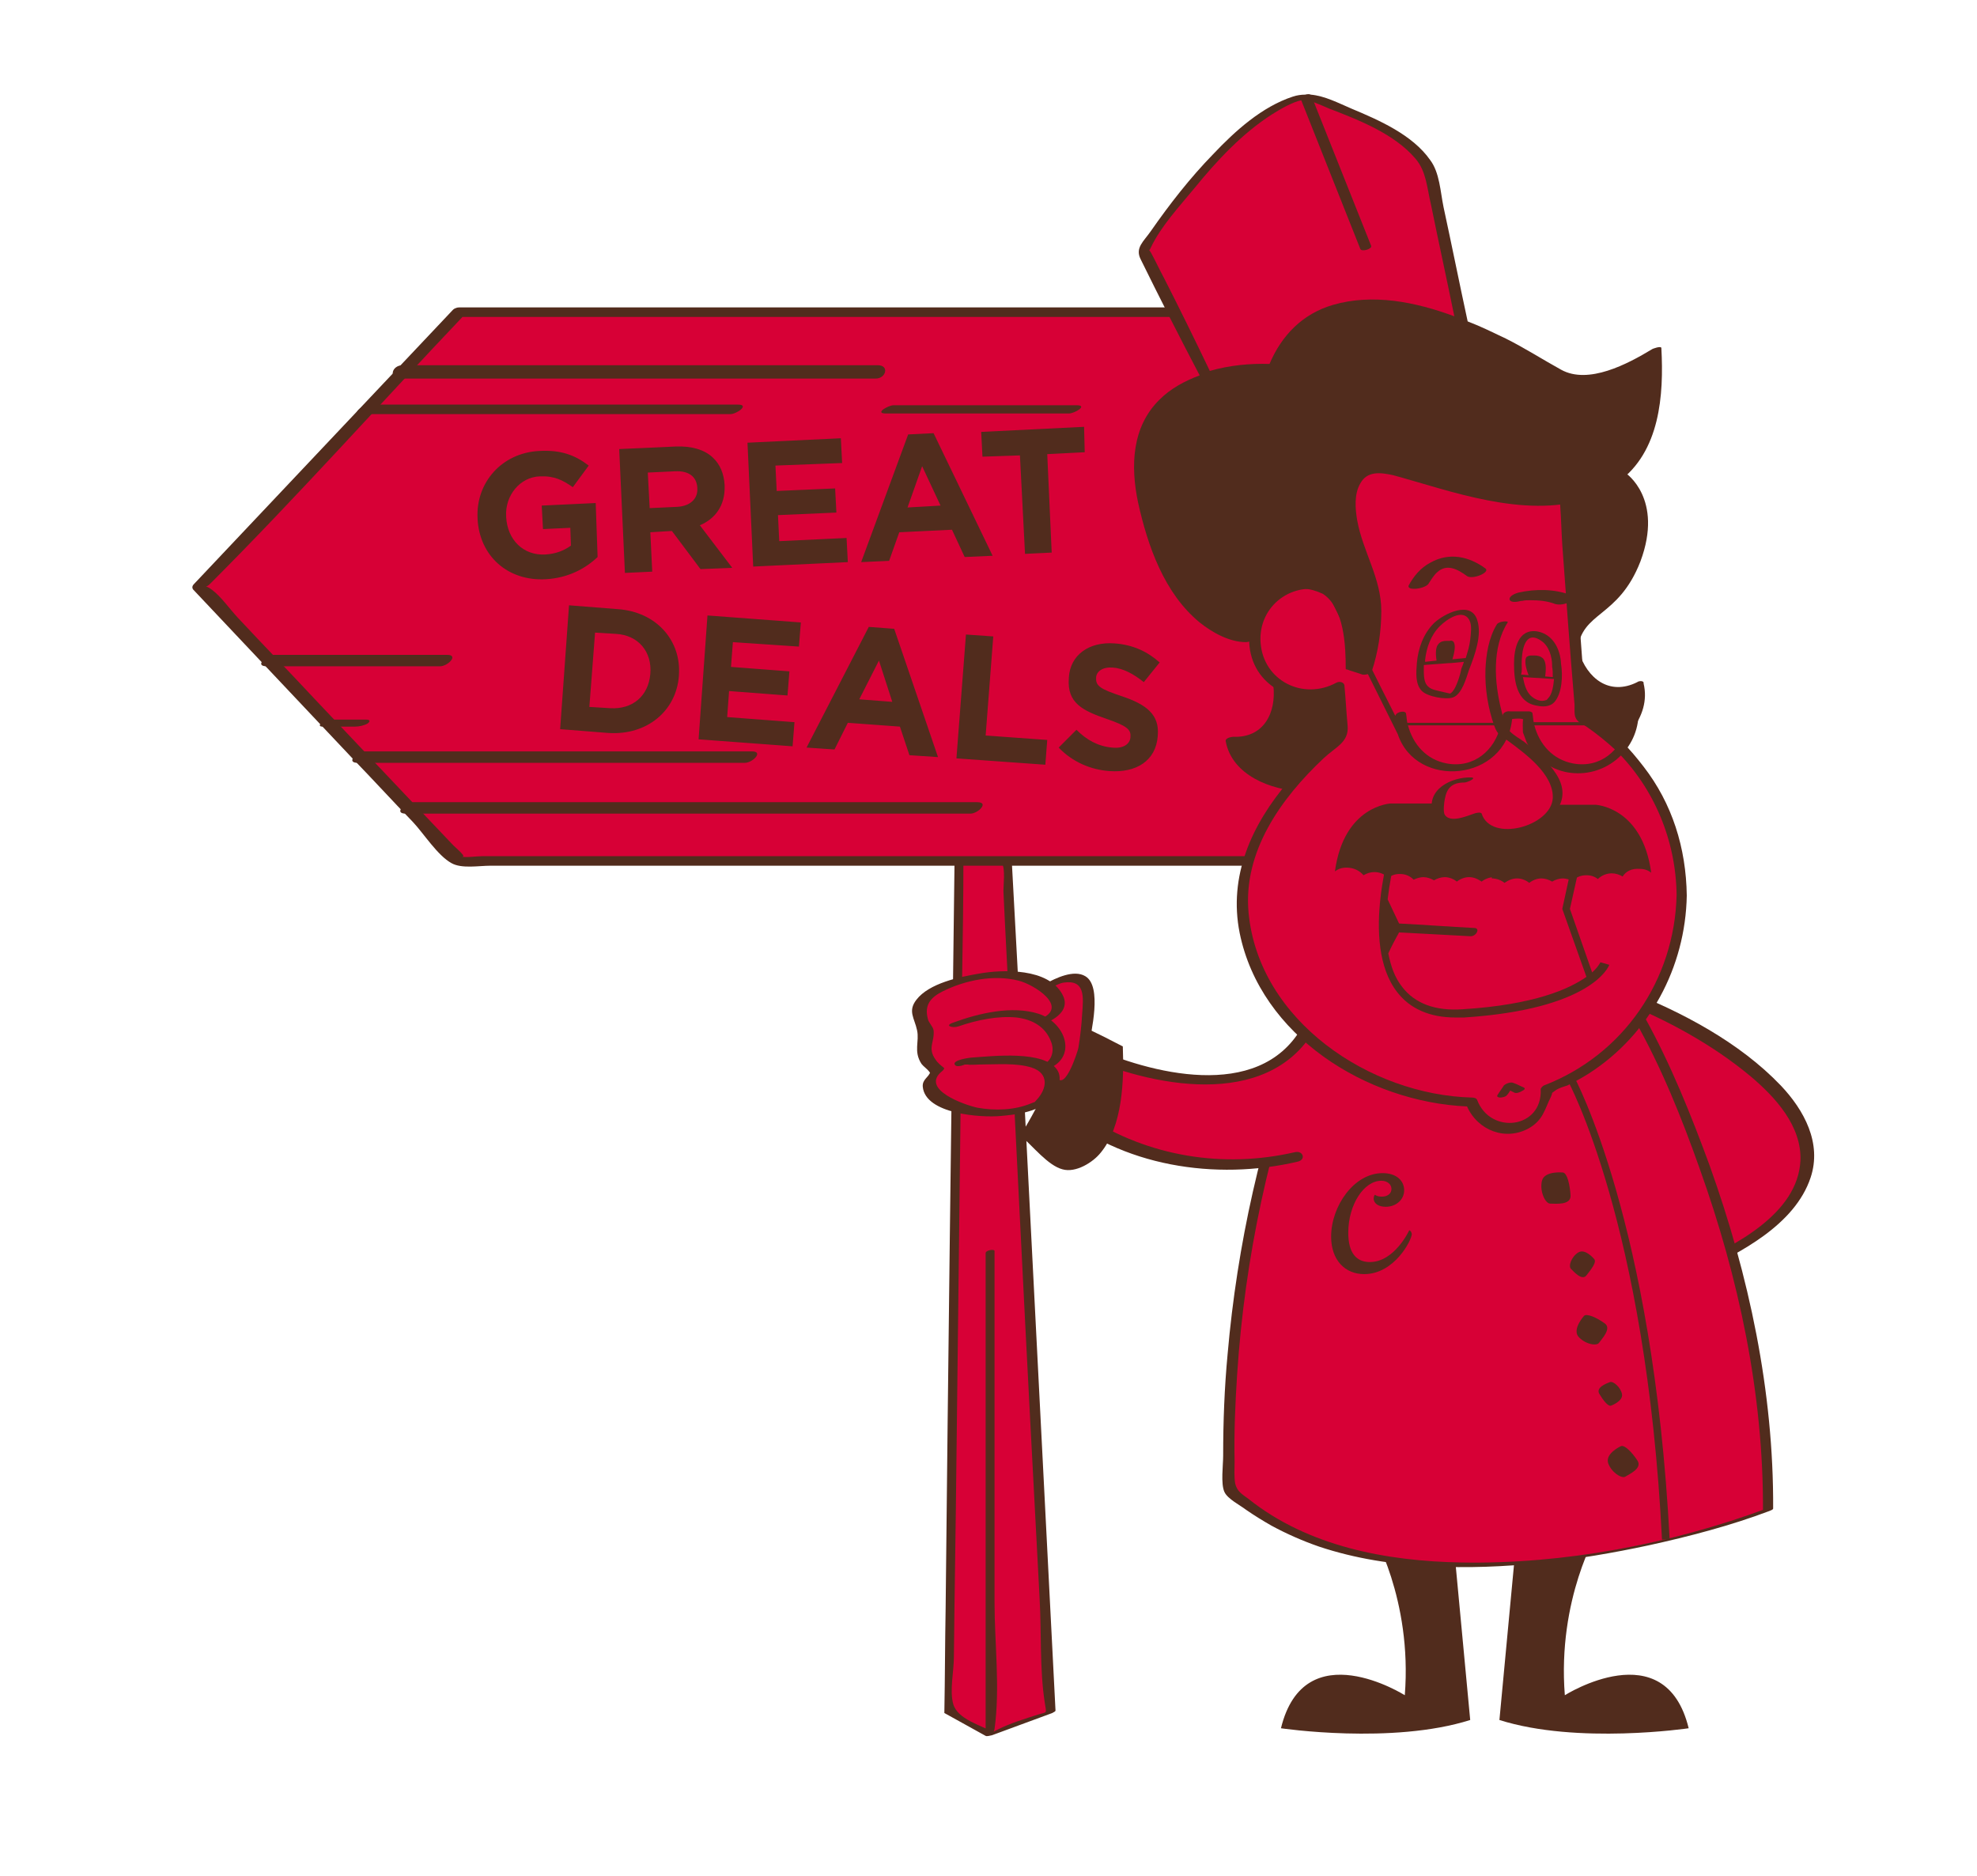
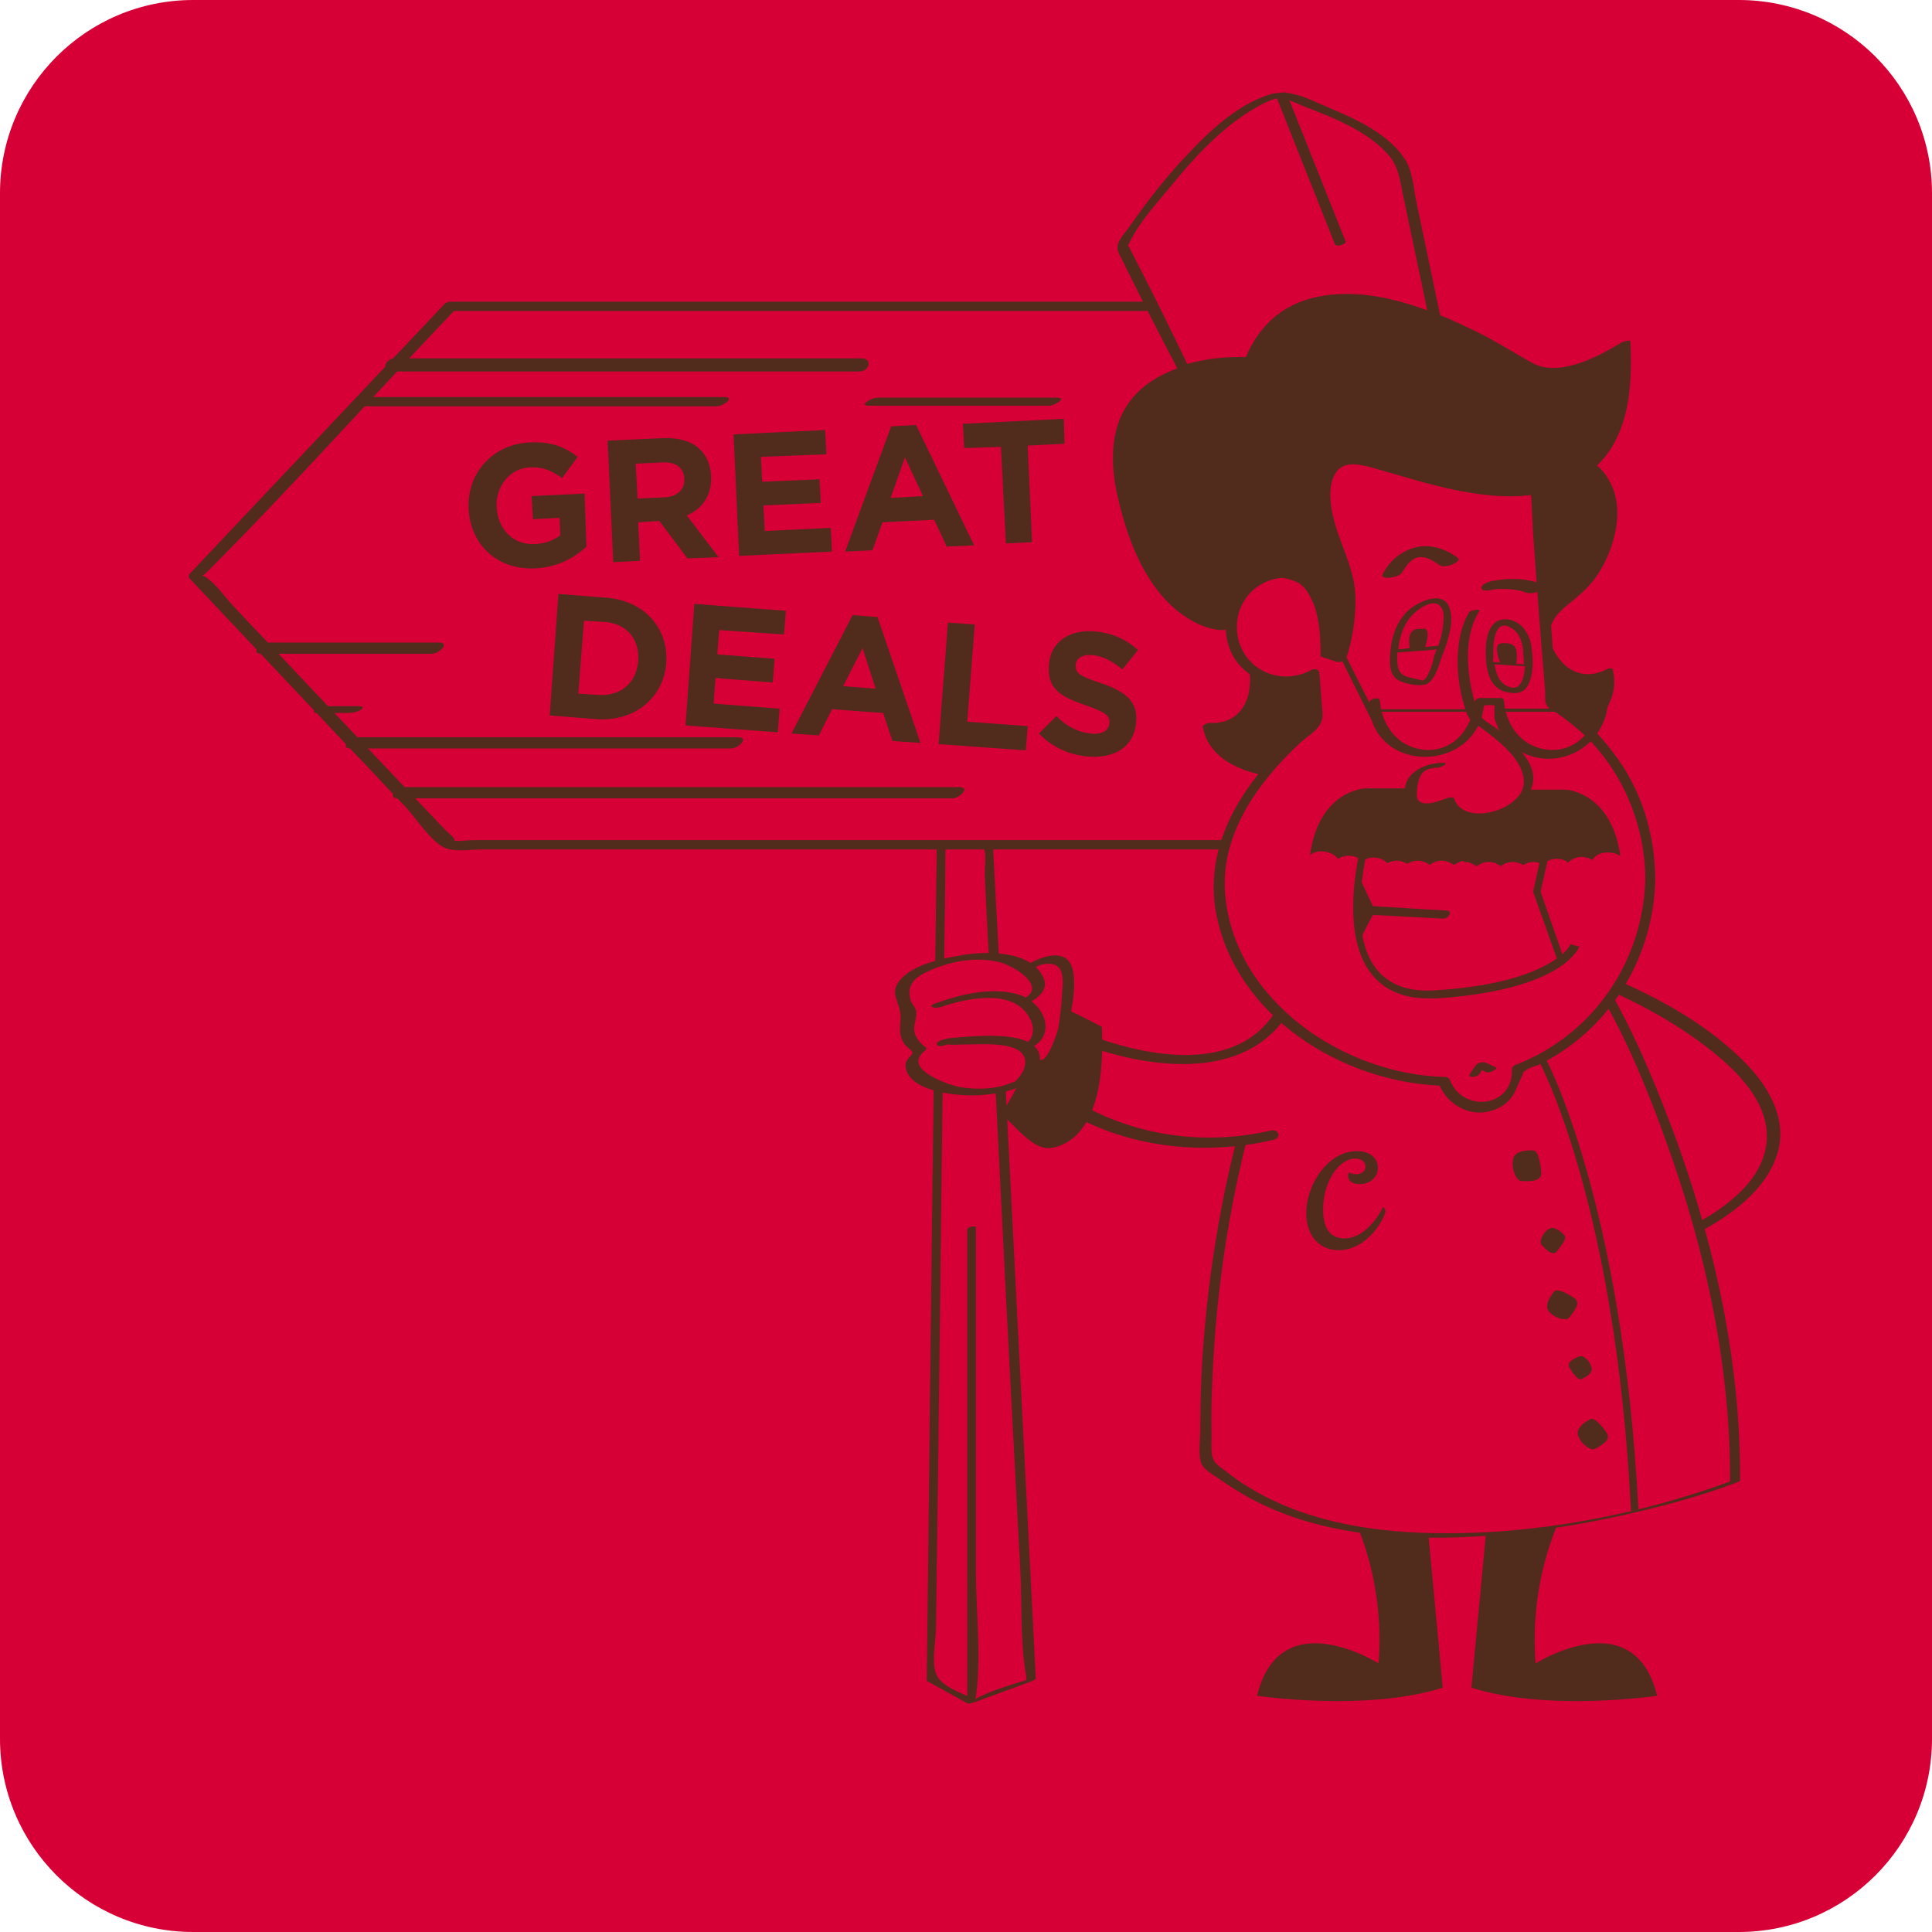
- <svg xmlns="http://www.w3.org/2000/svg" class="svg-overhang" preserveAspectRatio="xMaxYMid" viewBox="0 0 311.3 295.3">
+ <svg xmlns="http://www.w3.org/2000/svg" class="charlie" viewBox="0 0 310 310">
  <style>
    @keyframes bodybounce {
      from { transform: rotate(5deg) translateY(10px) }
      50% { transform: translateY(-2px) }
      to { transform: rotate(-5deg) translateY(10px) }

    }
    @keyframes armbounce {
      from { transform: translate(5px,10px) }
      50% { transform: translateY(-2px) }
      to { transform: translate(-5px,10px) }
    }
    @keyframes tache-left { to { transform: rotate(-15deg) } }
    @keyframes tache-right { to { transform: rotate(15deg) } }
    @keyframes brows {
      from { transform: rotate(-10deg) }
      to { transform: rotate(10deg) }
    }
    .anim-body {
      transform-origin: 235px 240px;
    }
-     .hover-trigger:hover .anim-body {
+     .charlie:hover .anim-body {
      animation: bodybounce 1s infinite ease-in-out alternate;
    }

    .anim-arm {
      transform-origin: 600px 550px;
    }
-     .hover-trigger:hover .anim-arm {
+     .charlie:hover .anim-arm {
      animation: armbounce 1s infinite ease-in-out alternate;
    }


    .anim-tache {
      transform-origin: 236px 130px;
    }
-     .hover-trigger:hover .tache-left {
+     .charlie:hover .tache-left {
      animation: tache-left .5s infinite ease-in-out alternate;
    }
-     .hover-trigger:hover .tache-right {
+     .charlie:hover .tache-right {
      animation: tache-right .5s infinite ease-in-out alternate;
    }
    .anim-brows {
      transform-origin: 235px 95px;
    }
-     .hover-trigger:hover .anim-brows {
+     .charlie:hover .anim-brows {
      animation: brows .3s infinite alternate;
    }

  </style>
+   <rect height="100%" width="100%" fill="#D70036" rx="10%" />
  <path id="legs" fill="#512C1D" d="M216 241.1s6.4 10.6 5.2 25.8c0 0-15.8-10-19.5 5.2 0 0 17.5 2.6 29.8-1.3l-2.8-29.8-12.7.1zm35.6 0s-6.4 10.6-5.2 25.8c0 0 15.8-10 19.5 5.2 0 0-17.5 2.6-29.8-1.3l2.8-29.8 12.7.1z" />
  <g id="torso" class="anim-body">
    <path fill="#D70036" d="M255.4 156.8s57.2 22.1 11.5 43.1" />
    <path fill="#512C1D" d="M254.8 157.5c7.4 2.9 14.8 6.9 20.9 12 3.9 3.3 8 7.8 7.8 13.2-.4 8.5-10.6 13.5-17.1 16.5-1.3.6-.1 1.8.9 1.2 6.6-3.1 15.3-7.5 17.8-15 1.8-5.4-1-10.6-4.7-14.5-6.5-6.8-15.6-11.6-24.3-15-.9-.2-2.6 1.1-1.3 1.6z" />
    <path fill="#D70036" d="M258.3 160.4s20.6 36.4 20.2 77.3c0 0-57.9 21.5-84.7-3.1 0 0-2.6-33.7 11.9-71.8l52.6-2.4z" />
    <path fill="#512C1D" d="M257.4 160.6c4.2 7.4 7.4 15.4 10.2 23.3 6.2 17.3 10.1 35.6 10 54 .2-.1.4-.3.6-.4-15.1 5.6-32 8.8-48.1 8.5-11.7-.2-24.1-2.5-33.5-10-1.1-.8-1.8-1.2-2.1-2.4-.2-1.1-.1-2.4-.1-3.5-.1-4.6.1-9.1.4-13.7 1.2-18.4 5.1-36.5 11.6-53.8-.4.2-.8.3-1.2.5l46.1-2.1 6.5-.3c.5 0 1.9-.7.7-.7l-46.1 2.1-6.5.3c-.3 0-1.1.2-1.2.5-6.1 16.1-9.9 33.1-11.4 50.3-.5 5.3-.7 10.6-.7 16 0 1.5-.4 4.4.2 5.7.5 1.1 2.5 2.1 3.4 2.8 1.3.9 2.6 1.7 4 2.5 2.4 1.3 4.9 2.4 7.5 3.3 5.7 1.9 11.6 2.8 17.6 3.1 11.5.6 23.1-.9 34.3-3.3 6.4-1.4 12.9-3.1 19-5.4.2-.1.6-.2.6-.4.1-18.4-3.8-36.7-10-54-2.9-7.9-6.1-15.9-10.2-23.3-.1-.5-1.7.2-1.6.4z" />
    <path fill="#512C1D" d="M261.7 242.4c-2.5-49.8-14.8-72.2-14.9-72.4l1-.6c.1.2 12.5 22.9 15.1 72.9l-1.2.1zm-15.6-57.8s-2.9-.3-3.3 1.3c-.4 1.6.5 3.6 1.3 3.6s3.3.3 3.2-1.3-.5-3.5-1.2-3.6zm4.9 13.6s-1.4-1.7-2.5-1-1.6 2.2-1.1 2.6c.4.4 1.7 1.9 2.4 1s1.7-2.1 1.2-2.6zm-1.6 9s-1.8 2-.9 3.2c1 1.2 2.9 1.6 3.3 1 .4-.6 2.1-2.3.8-3.1-1.1-.8-2.8-1.6-3.2-1.1zm4.3 14.1s1.9-.7 1.7-1.8c-.2-1.1-1.4-2.1-1.9-1.9-.5.2-2.2.8-1.7 1.8.6 1 1.4 2.1 1.9 1.9zm1.5 6.4s-2.4 1.1-2 2.6c.5 1.5 2.1 2.5 2.7 2.2.6-.4 2.8-1.3 1.9-2.6-.8-1.2-2-2.5-2.6-2.2zm-33.3-34c.2 0 .4.4.4.6 0 .9-2.7 6.3-7.5 6.3-3 0-5.2-2.2-5.2-5.9 0-4.8 3.6-10 8.1-10 2.2 0 3.4 1.2 3.4 2.7 0 1.5-1.3 2.6-2.9 2.6-1.1 0-1.9-.5-1.9-1.3 0-.4.2-.6.2-.6s.3.3 1.1.3c.9 0 1.5-.5 1.5-1.2s-.6-1.3-1.6-1.3c-2.7 0-5.2 3.7-5.2 8.2 0 3.2 1.3 4.6 3.4 4.6 3.9 0 6.2-5 6.2-5z" />
  </g>
  <g class="anim-arm">
    <g id="left_arm">
      <path fill="#D70036" d="M206 162s-8.9 15.8-35.1 3.4l-3.7 8.7s15.2 13.5 37 8" />
      <path fill="#512C1D" d="M204.9 161.9c-6.8 11.6-23.9 7.1-33.4 2.8-.5-.2-1.4.1-1.7.6-1.2 2.9-2.5 5.8-3.7 8.7-.1.3 0 .5.2.8 10.2 8.9 25.2 11.1 38 8.1 1.4-.3.9-1.8-.4-1.5-11.3 2.6-23 .7-32.8-5.6-.8-.5-1.8-1.1-2.5-1.8-1-.9-.4.6-.1-.4.8-2.7 2.3-5.4 3.4-8.1-.6.2-1.1.4-1.7.6 10.8 4.9 29.3 8.8 36.8-4 .6-1-1.6-1.1-2.1-.2z" />
      <g fill="#512C1D">
        <path d="M170.1 162l5.8 2.9s.8 19-7.8 18.5l-6.1-5.1 1.9-3 6.2-13.3z" />
        <path d="M169.1 162.4c1.3.7 4.9 1.7 5.7 2.9.4.6 0 2.6 0 3.4-.1 2.9-.4 5.8-1.3 8.5-.3 1.1-.8 2.3-1.4 3.3-.5.9-1.8 2.7-3.1 2.5-.3 0-.6-.6-.9-.7-.9-.4-4.9-3.5-5-4.2-.1-.8 1.8-3 2.3-3.9 2-4 3.8-8.2 5.6-12.2.2-.5-1.9-.3-2.2.3-2.5 5.5-4.8 11.2-8.1 16.4 0 .1 0 .2.1.2 1.8 1.5 4.2 4.6 6.5 5.2 2.1.6 4.8-1.1 6-2.6 3.5-4.2 3.7-11.5 3.5-16.7 0 0 0-.1-.1-.1-1.9-1-3.9-2-5.8-2.9-.4-.5-2.2.4-1.8.6z" />
      </g>
    </g>
    <g id="sign_x26__hand">
      <path fill="#D70036" d="M156 197.1v75.8l9.5-3.4-6.9-134.1h-7.5l-1.6 134 6.5 3.5" />
      <path fill="#512C1D" d="M155.2 197.3v75.9c0 .3.9 0 1 0 3.2-1.2 6.3-2.3 9.5-3.5.1-.1.5-.2.5-.4l-6-117.4-.9-16.6c0-.1-.2-.1-.3-.1h-7.5c-.3 0-1.2.1-1.2.5-.5 39.2-1 78.3-1.4 117.5-.1 5.5-.1 11-.2 16.4v.1c2.2 1.2 4.3 2.4 6.5 3.6.4.2 1.6-.4 1.4-.5-2.2-1.2-5.8-2.1-6.5-4.5-.6-2.1.1-5.2.1-7.4.1-10.3.3-20.6.4-30.9l.9-76.2c.1-6.2.2-12.4.2-18.5-.4.2-.8.3-1.2.5 1.7 0 6.8-.5 7.3.2.5.8.2 3.4.2 4.3.3 6.7.7 13.4 1 20.2 1.1 20.9 2.1 41.9 3.2 62.8l1.5 28.4c.3 5.3 0 11.1.8 16.3.3 1.9.4 1.5-.9 1.9-2.2.7-4.5 1.4-6.5 2.4-1.7.8-.6.9-.5-.1.9-6.4 0-13.5 0-19.9V197c.1-.4-1.4-.2-1.4.3z" />
      <path fill="#D70036" d="M72.2 49.1L51.8 70.7 31.4 92.3l20.4 21.5 20.4 21.6h138.3V49.1z" />
      <path fill="#512C1D" d="M71.3 48.8L30.5 92c-.2.2-.3.5-.1.8l25.1 26.6c3.2 3.3 6.3 6.7 9.5 10 1.7 1.8 3.9 5.3 6.1 6.5 1.6.9 4.3.4 6.1.4h133.3c.4 0 1.2-.4 1.2-.8V49.1c0-.6-.5-.7-1-.7H72.3c-1.2 0-1.7 1.5-.2 1.5h138.4c-.3-.2-.7-.4-1-.7v86.4c.4-.3.8-.6 1.2-.8H75.9c-1 0-2.6.3-3.6 0 1.8.5-.6-1.3-1.2-2l-5.7-6L49.5 110c-4-4.3-8.1-8.5-12.1-12.8-1.3-1.4-2.6-3.3-4.1-4.4-1.2-.9-1.1 0-.2-.9 13.7-13.7 26.7-28.3 40.1-42.4.8-1.1-1.3-1.4-1.9-.7z" />
      <path fill="#512C1D" d="M93.8 79.2l-8.5.4.2 3.7 4.3-.2.1 2.8c-1.1.8-2.4 1.3-4 1.4-3.5.2-6-2.3-6.2-5.9v-.1c-.2-3.3 2.2-6.2 5.3-6.3 2.3-.1 3.6.6 5.2 1.7l2.5-3.4c-2.1-1.6-4.3-2.5-7.8-2.3-5.9.3-10 5-9.7 10.6v.1c.3 5.8 4.7 9.8 10.7 9.5 3.6-.2 6.3-1.7 8.2-3.5l-.3-8.5zm8.9 10.8l-.3-6.2 3.3-.2h.1l4.5 6 5-.2-5.1-6.7c2.4-1 4-3.1 3.9-6.2v-.1c-.1-1.8-.7-3.3-1.9-4.4-1.3-1.2-3.3-1.8-5.8-1.7l-8.9.4.9 19.5 4.3-.2zm3.6-15.8c2.1-.1 3.4.8 3.5 2.6v.1c.1 1.6-1.1 2.8-3.2 2.9l-4.3.2-.3-5.6 4.3-.2zm27.2 14.3l-.2-3.8-10.6.5-.2-4.1 9.2-.4-.2-3.8-9.2.4-.2-4 10.5-.4-.2-3.9-14.7.7.9 19.5zm22.8-1L147 68.2l-4 .2-7.4 20.1 4.4-.2 1.6-4.5 8.3-.4 2 4.3 4.4-.2zm-13.4-7.6l2.3-6.5 2.9 6.2-5.2.3zm27.9-8.7l-.1-4-16.2.8.2 3.9 5.9-.2.8 15.5 4.2-.2-.7-15.5zM97.2 95.9l-7.6-.6-1.4 19.5 7.6.6c6.1.4 10.7-3.5 11.1-9v-.1c.4-5.4-3.5-10-9.7-10.4zm5.2 10.2c-.3 3.5-2.8 5.6-6.3 5.4l-3.3-.2.9-11.7 3.3.2c3.5.2 5.7 2.8 5.4 6.3zm7.6 10.3l14.8 1.1.3-3.8-10.6-.8.3-4.1 9.2.7.3-3.8-9.2-.7.3-3.9 10.4.7.3-3.8-14.7-1.1zm26.8-17.7l-9.8 19 4.4.3 2.1-4.2 8.2.6 1.5 4.5 4.5.3-6.9-20.2-4-.3zm-1.5 11.4l3.1-6.1 2.1 6.5-5.2-.4zm21.1-9.9l-4.3-.3-1.5 19.5 14 1 .3-3.9-9.7-.7zm20.2 9.4c-3.3-1.1-4.1-1.6-4-2.9v-.1c.1-.9 1-1.6 2.6-1.5 1.6.1 3.3 1 4.9 2.3l2.5-3.1c-1.9-1.7-4.2-2.8-7.1-3-4-.3-7 1.8-7.2 5.4v.1c-.3 3.9 2.2 5.1 6 6.4 3.2 1.1 3.8 1.7 3.7 2.8v.1c-.1 1.1-1.2 1.8-2.9 1.6-2.2-.2-4-1.2-5.6-2.8l-2.8 2.8c2.2 2.3 5.1 3.5 8 3.7 4.2.3 7.3-1.6 7.6-5.5v-.1c.3-3.3-1.8-4.9-5.7-6.2zm-113.5-50h74.8c1.6 0 2.2-2.1.3-2.1H63.4c-1.7 0-2.3 2.1-.3 2.1zM57 65.2h58c1 0 3.1-1.5 1.2-1.5h-58c-1 0-3.1 1.5-1.2 1.5zm82.5-.1h28.8c.9 0 3.1-1.3 1.2-1.3h-28.8c-.8 0-3.1 1.3-1.2 1.3zM42 104.9h27.3c1.2 0 3-1.8 1.1-1.8H43.1c-1.2.1-3.1 1.8-1.1 1.8zm8.8 9.5h5.1c.7 0 1.5-.2 2-.5.4-.3.4-.6-.2-.6h-5.1c-.7 0-1.5.2-2 .5-.3.3-.4.6.2.6zm5.5 5.7h61c1.2 0 3-1.8 1.1-1.8h-61c-1.2 0-3 1.8-1.1 1.8zm7.6 8h88.9c1.2 0 3-1.8 1.1-1.8H65c-1.2 0-3.1 1.8-1.1 1.8z" />
      <path fill="#D70036" d="M164.9 155.3s6.4-3.8 6.4.8-.8 14.1-3.2 14.3c-2.4.2-2.7-1.3-2.7-1.3l-8.9 1.3-4.6-1-2.4-2.4s-.1-5.2 0-5.5 0-2.8.5-3c.5-.2 10.4-1.5 10.4-1.5l4.5-1.7z" />
      <path fill="#512C1D" d="M165.2 155.7c.7-.4 1.6-.9 2.3-1 3.4-.5 3.1 2.3 2.9 4.9-.1 1.8-.3 3.6-.6 5.4-.1.5-2.4 7.9-3.7 3.9-.1-.3-.4-.3-.7-.3-3 .4-6.4 1.5-9.3 1.2-1.8-.1-3.4-.6-4.6-1.5-1.9-1.5-1.5-2.9-1.5-5.2 0-1.4-.2-3.6.7-4.2 1.3-.9 4.9-.7 6.5-.9 3.1-.4 5.2-1.2 8-2.3.9-.4.1-1.1-.6-.8-2.5 1-4 1.7-6.4 2-2.2.3-6.4 0-8.3 1.2-1.6 1-1.2 3.4-1.2 5.1-.1 2.9-.4 4.8 2.5 6.5 4.3 2.5 8.9.1 13.4 0 1.4 0-.7-.5 1 .7.8.5 2 .8 2.9.4 2.2-.8 2.6-4 2.9-5.9.4-2.4 2.2-9.6-.5-11.2-1.8-1.1-4.7.3-6.3 1.2-.9.5-.1 1.2.6.8z" />
      <path fill="#D70036" d="M164.2 160.8s5.8-2.2-.3-5.8-16.8.3-18.5 2.5.5 5 .5 5c-1.9 3.9 1.8 6.1 1.8 6.1s-4.2 3.1 3 5.8 13.2-.6 13.2-.6 6.1-6-3.6-6.4-9 .2-9 .2" />
      <path fill="#512C1D" d="M164.6 161.1c1.9-.8 3.9-2.3 2.7-4.5-2.2-4.2-9.4-4-13.2-3.3-3 .5-7.8 1.5-9.8 4.1-1.4 1.8-.3 2.9.1 4.8.4 1.8-.6 3.3.7 5.3.3.4.9.8 1.2 1.2.4.7.3-.8.2 0-.2.9-1.3 1.2-1.2 2.4.4 4.3 9.2 4.9 12.3 4.6 2.3-.2 5.5-.6 7.3-2.2 1.3-1.1 2.6-3.4 1.6-5-2-3.2-10.3-2.2-13.4-2-.3 0-3.4.4-2.7 1.2.4.5 2.5-.3 2-.8-.9.6-1 .8-.4.7h.4c.3.1 1.5 0 1.8 0 2.6 0 5.9-.3 8.3.5 2.7.9 2.4 3.3.7 5.1-.6.6.1.1-.8.5-2.6 1.1-5.7 1.2-8.5.7-1.9-.4-9.2-2.9-5.5-5.8.1-.1.4-.4.2-.5-.5-.4-1-.8-1.3-1.3-1.3-1.8-.1-2.8-.3-4.6-.1-.6-.8-1.2-.9-1.8-.6-2.2.5-3.4 2.3-4.3 3.6-1.8 8.1-2.7 12-1.7 2.4.6 8 4.1 3.5 6-1.5.6-.2 1.1.7.7z" />
      <path fill="#512C1D" d="M150.9 161.6c2.9-1 6.2-1.7 9.2-1.4 2.4.3 4.5 1.4 5.4 3.8.6 1.5.1 3.2-1.6 3.8-1.5.5-.1.9.8.6 5.1-1.7 3.2-7.4-1.2-8.8-4.2-1.3-9.3-.1-13.4 1.4-1.5.5-.1.9.8.6z" />
    </g>
  </g>
  <g class="anim-body">
    <g id="head">
      <path fill="#D70036" d="M190.1 59.5l-9.8-18.9v-1.5s13.1-19.6 23.3-23.2l2.4-.6s13.8 3.8 17.6 9.7 3.9 14.1 3.9 14.1l2.2 12.9-20.1 7.2-19.5.3z" />
      <path fill="#512C1D" d="M211.9 105.9c-1.4-.9-2.6-2.3-4.3-1.8-2.2.7-4.4 2.1-6.5 3.2-.1.1-.3.1-.4.2-.2.1-.2.2-.2.3v.1c.5 4.3-1.5 8.3-6.3 8.1-.3 0-1.3.2-1.2.7 1 5.4 7.2 7.7 12 7.9 2.8.1 4.2-1.1 6.5-2.5 2.4-1.5 4.9-2.9 7.3-4.4.1-.1.4-.2.3-.4-.7-2.4-1-5.2-2.1-7.5-.8-1.8-3.5-2.8-5.1-3.9zm45.9 1.5c-4.4 2.2-7.9-.6-9.2-4.8v-.1c0-.1-.1-.1-.2-.1.6-6.2 6.4-5 9.9-14 3.7-9.9-2.3-13.9-2.3-13.9l-17.9-3-7 28.8 8.5 2c-1.2.7-1.8 2.4-2.6 3.6-1 1.5-2.8 3.3-2.9 5.1-.1 2.5.8 5.4 1.1 7.8 0 .2.4.3.5.3 2.6.3 5.2.7 7.9 1 2.8.4 4.8 1 7.4-.3 4.3-2.2 9.1-6.8 7.8-12.2.1-.5-.8-.4-1-.2z" />
      <path fill="#D70036" d="M264.8 140.9c0-11.9-6.3-22.2-15.8-28L246.1 75c-.4-5.8-5.5-10.2-11.3-9.7l-16.4 1.2c-5.8.4-10.2 5.5-9.7 11.3l1.1 14.8c-1-.4-2.2-.7-3.4-.7-4.8 0-8.7 3.9-8.7 8.7 0 4.8 3.9 8.7 8.7 8.7 1.7 0 3.2-.5 4.6-1.3l.6 7.7c-7.2 6-15.8 15.5-15.8 25.6 0 17.9 18.2 31.9 36.1 32.1.7 2.5 3 4.3 5.7 4.3 3.3 0 6-2.7 6-6v-.3c12.3-4.6 21.2-16.5 21.2-30.5z" />
      <path class="anim-tache tache-left" fill="#512C1D" d="M214.7 137.8c.5-.3 1.1-.5 1.7-.5.8 0 1.6.3 2.2.9.5-.4 1.1-.6 1.8-.6.9 0 1.6.3 2.2.9.4-.2 1-.4 1.5-.4.6 0 1.2.2 1.7.5.5-.3 1.1-.5 1.7-.5.7 0 1.4.3 1.9.7.5-.4 1.2-.7 1.9-.7.8 0 1.4.3 2 .7.5-.4 1.2-.7 2-.7v-11.6H219s-7.4.3-8.8 10.7c.5-.4 1.1-.6 1.8-.6 1.2 0 2.1.5 2.7 1.2z" />
      <path class="anim-tache tache-right" fill="#512C1D" d="M255.5 138c-.5-.3-1.1-.5-1.7-.5-.8 0-1.6.3-2.2.9-.5-.4-1.1-.6-1.8-.6-.9 0-1.6.3-2.2.9-.4-.2-1-.4-1.5-.4-.6 0-1.2.2-1.7.5-.5-.3-1.1-.5-1.7-.5-.7 0-1.4.3-1.9.7-.5-.4-1.2-.7-1.9-.7-.8 0-1.4.3-2 .7-.5-.4-1.2-.7-2-.7v-11.6h16.3s7.4.3 8.8 10.7c-.5-.4-1.1-.6-1.8-.6-1.3-.1-2.2.4-2.7 1.2z" />
      <path fill="#D70036" d="M236.6 98.1s-4 6.1 0 17.1c0 0 9.8 6 8.8 10.9s-11.9 6.5-12.9 2.3c0 0-5.7 2.2-5.9-.2-.2-2.4.3-5.6 4.6-5.2" />
      <path fill="#512C1D" d="M235.7 98.3c-1.3 2.1-1.7 4.8-1.8 7.1-.1 3 .4 6.1 1.4 8.9.5 1.4 1 1.5 2.1 2.3 2.7 2 7.3 5.3 7.1 9.1-.3 4.4-9.7 7-11.2 2.4-.1-.3-1-.1-1.2 0-1.2.4-3.7 1.5-4.6.2-.3-.5-.1-2 0-2.5.3-1.6 1-2.6 3.1-2.6.4 0 2-.7 1.1-.8-3.1-.1-7.4 1.9-6 5.9.8 2.5 5.3.9 7 .2h-1.2c2 6.1 18.8 1.4 13.5-6.7-1.3-2-3.2-3.6-5-5-.7-.5-1.6-1-2.2-1.6-.8-.9-1.1-2.1-1.4-3.4-1.1-4.3-1.5-9.9 1-13.8.2-.3-1.4-.2-1.7.3z" />
      <path fill="#512C1D" d="M261.6 54.8c0-.4-1.4.1-1.5.2-3.8 2.3-10 5.6-14.3 3.2-2.9-1.6-5.7-3.4-8.7-4.9-1.9-.9-3.9-1.9-6-2.7-1.3-6-2.5-12-3.8-18-.5-2.4-.6-5.4-2.1-7.4-2.8-4-8.1-6.3-12.4-8.1-2.1-.9-4.2-2-6.4-2.2-.2-.1-.5-.1-.9 0-.6 0-1.3.1-1.9.3-4.9 1.6-9.1 5.4-12.6 9.1-3.6 3.7-6.8 7.8-9.8 12.1-1.1 1.6-2.5 2.6-1.6 4.4 3 6.1 6.1 12.2 9.3 18.3-2.4.9-4.6 2.1-6.3 3.8-4.4 4.3-4.6 10.5-3.4 16.2 1.5 6.8 4.1 14.3 9.7 18.9 2 1.6 4.7 3.1 7.3 3.1.3 0 1.1-.2 1.2-.5.3-1.2.9-2.4 1.5-3.6 2.1-3.7 5.2-5.5 9.4-3.5 3.4 2.2 3.6 8.3 3.6 11.8 0 .1.1.1.2.1.8.3 1.6.5 2.4.8.4.1 1.4-.1 1.5-.5 1-3 1.5-6.3 1.5-9.5 0-5.2-2.9-9.3-3.8-14.3-.3-1.8-.5-4.1.5-5.8 1.1-2 3.2-1.7 5.1-1.3 1.9.5 3.8 1.1 5.6 1.6 9.2 2.7 21.5 5.9 29.9-.5 6.6-4.8 7.2-13.7 6.8-21.1zm-78.3-11c-.7-1.3-1.3-2.6-2-3.9-.5-.9-.4-.2-.1-.9 1.6-3.4 4.6-6.6 6.9-9.4 3.5-4.3 7.5-8.6 12.2-11.6 1.1-.7 3.3-2 4.6-2.2l9.3 23.4c.2.5 1.9 0 1.7-.5-3-7.5-6-15.1-9-22.6.8.3 1.7.7 2.4 1 4.7 1.8 10.3 4 13.6 7.9 1.7 2 1.8 4.6 2.4 7.1 1.2 5.9 2.5 11.8 3.7 17.7-6.2-2.3-12.9-3.6-19.1-1.8-4.8 1.4-8.1 4.8-10 9.3-3-.1-6.3.2-9.4 1.1-2.3-4.8-4.7-9.7-7.2-14.6zm62.5 60.7c-.1-2.3-1.3-4.7-3.8-5.1-3-.4-3.6 2.8-3.6 5.1 0 2.7.4 6.1 3.6 6.6.9.2 2 .2 2.7-.5 1.3-1.4 1.4-4.3 1.1-6.1zm-6.2 0c0-1.8.4-5.5 3.1-3.6 1.2.8 1.7 2.5 1.7 3.9v.2c.1.4.1 1 .1 1.6l-1.2-.1c.2-1.4.1-2.3-.3-2.8-.4-.4-.9-.5-1.4-.5h-.5c-.3 0-.5.1-.7.2-.5.6 0 2.2.3 2.9l-1.2-.1c.2-.6.1-1.2.1-1.7zm4.2 5.4c-.4.4 0 .2-.6.4-.8.2-1.7-.3-2.2-.8-.7-.7-1-1.8-1.2-2.9l4.9.3c-.1 1.1-.3 2.4-.9 3z" />
      <g fill="#512C1D">
        <path d="M258.8 120.7c-2-2.6-4.8-5.8-7.8-7.4-1.4-.7-1.2-.5-1.3-2-.7-8.9-1.3-17.8-2-26.7-.6-7.5.1-17.4-9.2-19.7-3.6-.9-7.9 0-11.6.3-3.8.3-8.3 0-11.9 1.4-5.6 2.2-7.6 7.4-7.2 13l.9 12c-5.9-1.2-12.3 2.9-12 9.5.3 7 7.4 10.4 13.3 8 .2 1.9.7 4.1.4 5.9-.1.8 0 .4-.3.9-.5.8-1.9 1.7-2.6 2.3-1.6 1.5-3.2 3.1-4.6 4.8-5.8 6.8-9.5 14.9-7.7 23.9 3.3 16.2 20 26.6 35.8 27.3 1.7 3.8 6.1 5.5 9.8 3.4 2.2-1.3 2.4-2.9 3.4-4.9.4-.9-.1-.4.7-1 .5-.4 1.3-.6 1.9-.8 1.2-.6 2.3-1.2 3.4-1.9 9.5-6.1 15.2-16.7 15.4-28-.1-7.5-2.3-14.5-6.8-20.3zm-15.7 50.2c-.2.1-.5.4-.5.6.3 6.2-7.9 7.2-10 1.7-.1-.3-.5-.4-.8-.4-16.1-.4-33.6-12.1-35.2-29.1-.9-9.6 5.1-18 11.8-24.3 1.9-1.8 4-2.5 3.8-5.1-.2-2.1-.3-4.2-.5-6.3 0-.6-.8-.8-1.3-.5-5.2 2.8-11.4-.3-11.9-6.2s5.1-10.1 10.7-8.1c.4.2 1.4-.1 1.4-.7-.3-3.4-.5-6.8-.8-10.2-.4-4.8-.9-9.7 3.3-13.1 3.3-2.6 8.2-2.3 12.2-2.6 3.5-.3 7.3-1 10.8-.7 10.2.7 9.4 12.5 9.9 19.9.6 8.3 1.2 16.5 1.9 24.8.1.7-.1 1.8.2 2.4.3.7.9.9 1.7 1.4 1.6 1.1 3.2 2.4 4.6 3.7 6.1 6 9.5 14.3 9.6 22.8-.3 13.4-8.4 25.2-20.9 30z" />
        <path d="M239.9 171.2c-.5-.2-1-.5-1.6-.7-.4-.2-1.2.1-1.5.4-.3.5-.7 1-1 1.5-.2.3.2.4.4.4.3 0 .9-.1 1.1-.4.2-.2.3-.4.5-.7l.6.3c.3.2.9 0 1.2-.2.4-.2.7-.4.3-.6z" />
      </g>
      <path fill="#512C1D" d="M256.5 112.6c0 .4-.1.7-.1 1.1h-14.9c-.1-.4-.1-.9-.2-1.4 0-.2-.4-.3-.5-.3h-3c-.5-.1-1.2.2-1.2.7 0 .4-.1.7-.1 1.1h-14.9c-.1-.4-.1-.9-.2-1.4 0-.6-1.5-.4-1.7.3-3.1-6.1-6.1-12.2-9.2-18.4-.2-.3-1 0-.8.4 3.5 7 6.9 13.9 10.4 20.9 2.9 8.7 17 7.5 18-2.4.8-.1 1.6-.1 1.8.1-.2-.3-.1 1.9-.1 2 .2.5.4 1.1.6 1.6 1.3 2.5 3.7 4.2 6.4 4.7 5.7 1 10.9-3.2 11.2-8.9.2-1.1-1.5-.8-1.5-.1zm-28.7 7.6c-3.2-.6-5.3-3-6.1-6h14.6c-.9 3.9-4.2 6.8-8.5 6zm19.9 0c-3.2-.6-5.3-3-6.1-6h14.6c-.9 3.9-4.2 6.8-8.5 6z" />
      <path fill="#512C1D" d="M252 151.5s-.3.7-1.3 1.6l-3.5-10 2.3-10.3-1.2-.3-2.3 10.6 3.8 10.7c-2.7 1.9-8.2 4.4-19.5 5.1-4.3.3-7.5-.9-9.5-3.5-1.2-1.5-1.8-3.3-2.2-5.3.5-1.1 1.3-2.6 1.7-3.3l11.2.6c.9.1 1.7-1.3.6-1.3-3.9-.2-7.9-.5-11.8-.7l-1.8-3.8c.6-5.1 1.9-9.4 2-9.5l-1.1-.4c-.2.7-5.4 16.8.6 24.5 2 2.6 5.1 4 9.2 4h1.3c20.1-1.3 22.8-8 22.9-8.3l-1.4-.4zm-19.4-53.9c-1-3.1-5.2-1-6.8.5-1.7 1.7-2.5 4-2.7 6.3-.1 1.4-.3 3.3.8 4.4.9.9 3.8 1.4 4.9 1 1.4-.5 2.1-3.1 2.5-4.3.9-2.3 2.1-5.5 1.3-7.9zm-4.3 11.6c.1 0-1.8-.4-2.1-.5-.5-.1-1.1-.3-1.5-.8-.6-.7-.5-2.1-.5-3.2l4-.3h.2l2.1-.2c-.1.4-.3.8-.4 1.1-.1.7-.9 3.6-1.8 3.9zm3.2-8.5c-.1 1-.4 1.9-.7 2.9l-2.1.2c.2-.7.6-2.1.2-2.7-.1-.2-.4-.3-.6-.2h-.5c-.5 0-1 .1-1.3.5-.4.4-.5 1.3-.3 2.6l-1.8.2v-.3c.2-1.9.9-3.9 2.3-5.3 1.1-1.1 3.7-2.9 4.7-.9.4.8.2 2.1.1 3z" />
    </g>
    <path id="brows" class="anim-brows" fill="#512C1D" d="M225 91.8c.2-.3.8-1.3 1.3-1.7 1.5-1.4 3.2-.5 4.7.6.9.6 3.7-.6 2.9-1.2-2.6-1.9-5.7-2.6-8.7-.9-1.5.8-2.6 2.1-3.4 3.6-.3.9 2.8.5 3.2-.4zm14.5 2.8c-.6.1-.1 0 .2 0 .4-.1.8-.1 1.2-.1 1.4 0 2.7.1 4 .6.7.2 1.6 0 2.2-.3.3-.2 1-.8.3-1.1-2.7-1-5.6-1-8.3-.4-.4.1-1.5.5-1.4 1.1.2.6 1.5.3 1.8.2z" />
  </g>
</svg>
